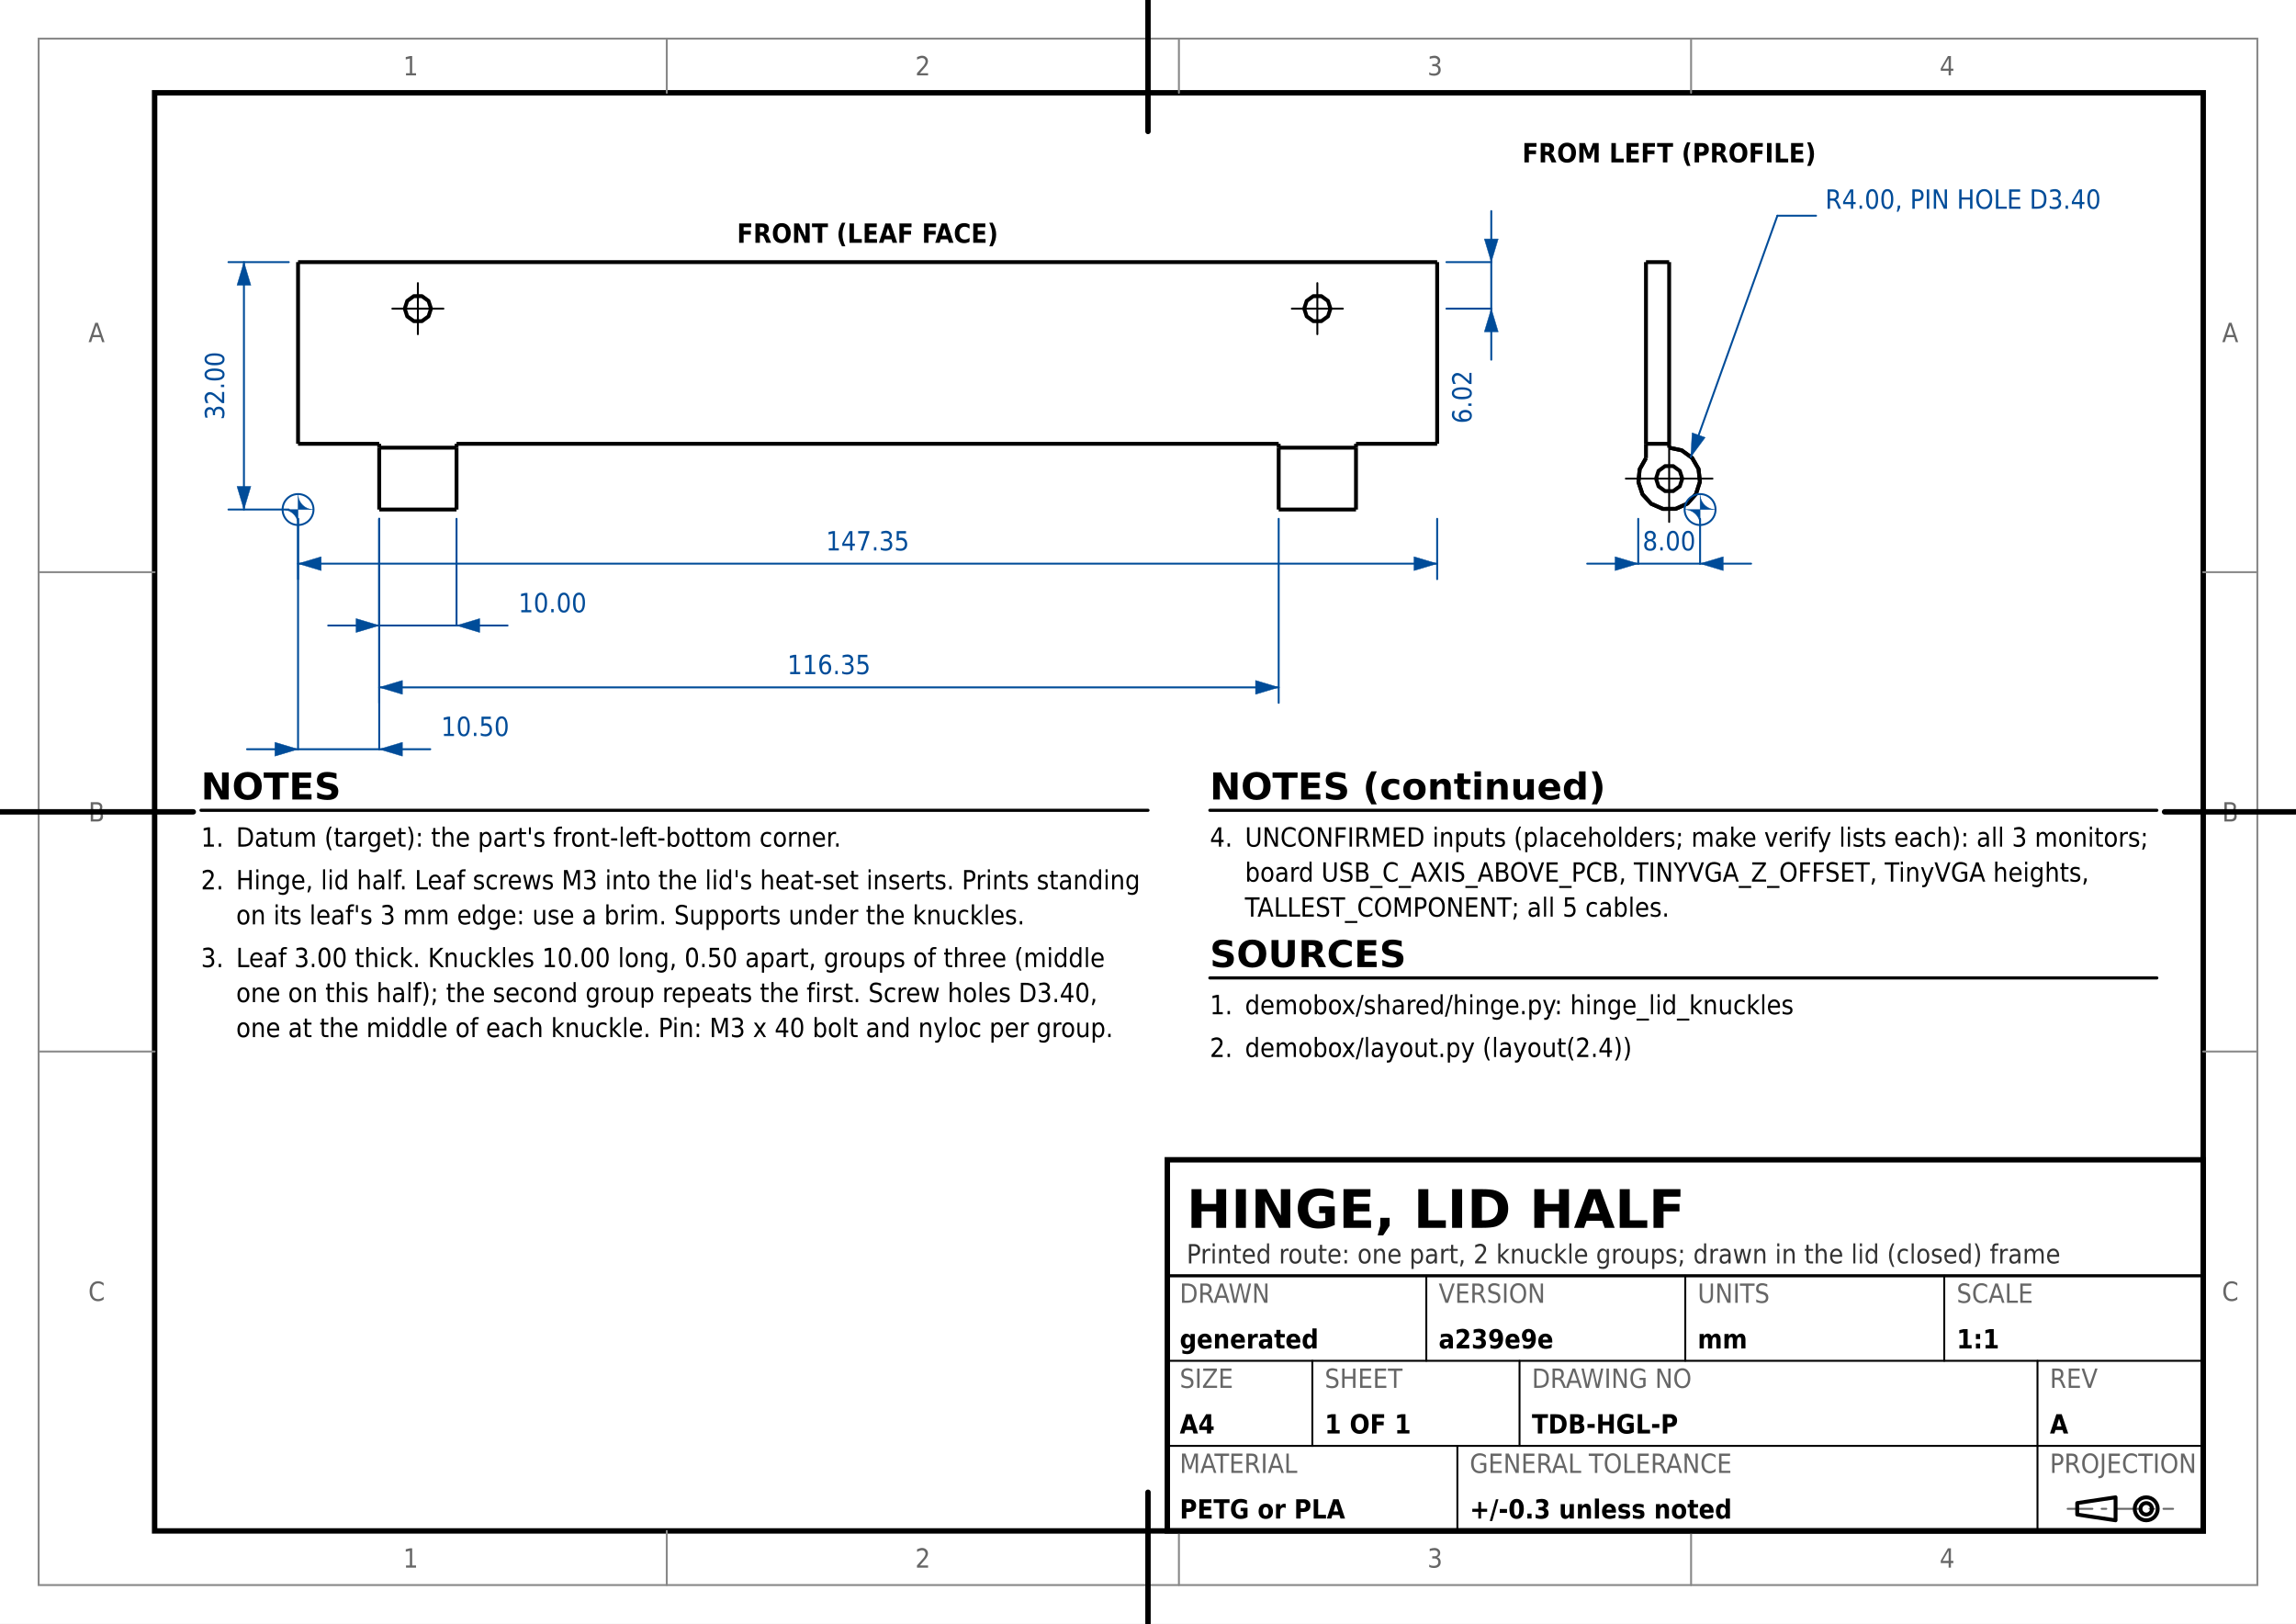
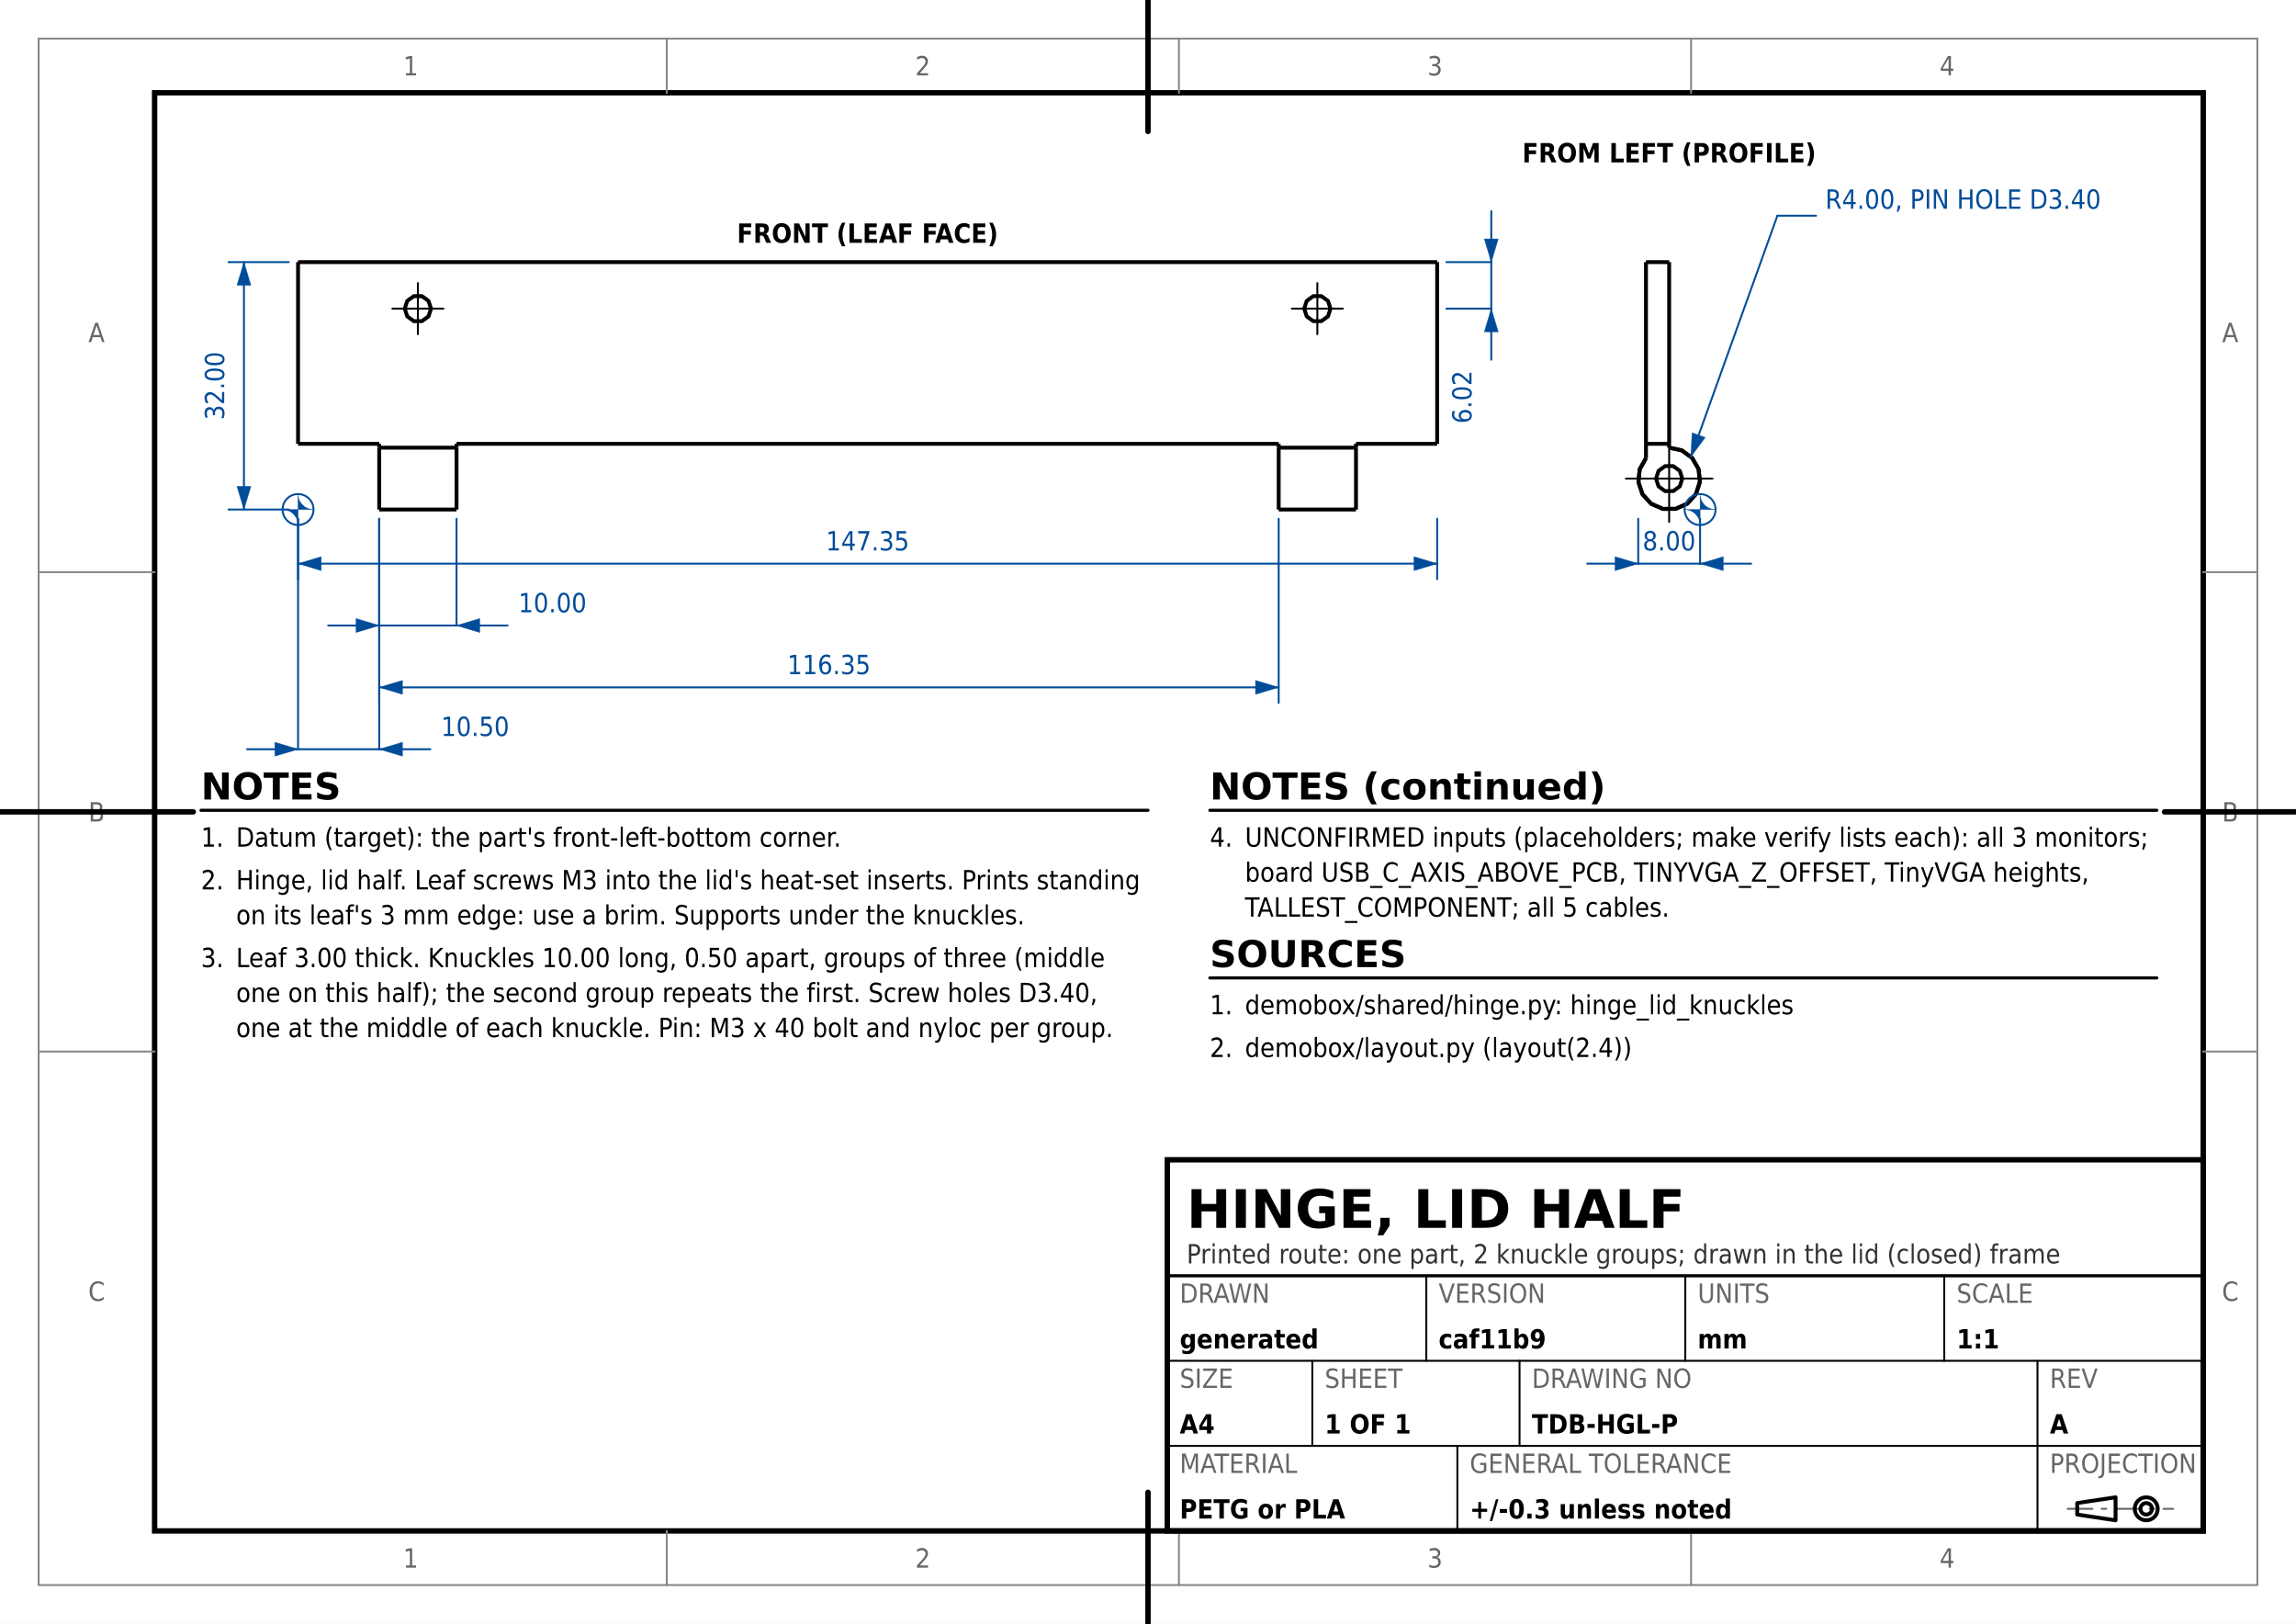
<svg xmlns="http://www.w3.org/2000/svg" version="1.1" width="297mm" height="210mm" viewBox="0 0 297 210">
  <rect width="100%" height="100%" fill="#ffffff" />
  <rect x="5" y="5" width="287" height="200" fill="none" stroke="#888888" stroke-width="0.25" />
  <rect x="20" y="12" width="265" height="186" fill="none" stroke="#000000" stroke-width="0.7" />
  <text x="53.125" y="202.75" font-family="DejaVu Sans Condensed, DejaVu Sans, Liberation Sans, sans-serif" font-size="3.429" fill="#666666" text-anchor="middle">1</text>
  <text x="53.125" y="9.75" font-family="DejaVu Sans Condensed, DejaVu Sans, Liberation Sans, sans-serif" font-size="3.429" fill="#666666" text-anchor="middle">1</text>
  <line x1="86.25" y1="205" x2="86.25" y2="198" stroke="#888888" stroke-width="0.25" stroke-linecap="round" />
  <line x1="86.25" y1="12" x2="86.25" y2="5" stroke="#888888" stroke-width="0.25" stroke-linecap="round" />
  <text x="119.375" y="202.75" font-family="DejaVu Sans Condensed, DejaVu Sans, Liberation Sans, sans-serif" font-size="3.429" fill="#666666" text-anchor="middle">2</text>
  <text x="119.375" y="9.75" font-family="DejaVu Sans Condensed, DejaVu Sans, Liberation Sans, sans-serif" font-size="3.429" fill="#666666" text-anchor="middle">2</text>
  <line x1="152.5" y1="205" x2="152.5" y2="198" stroke="#888888" stroke-width="0.25" stroke-linecap="round" />
  <line x1="152.5" y1="12" x2="152.5" y2="5" stroke="#888888" stroke-width="0.25" stroke-linecap="round" />
  <text x="185.625" y="202.75" font-family="DejaVu Sans Condensed, DejaVu Sans, Liberation Sans, sans-serif" font-size="3.429" fill="#666666" text-anchor="middle">3</text>
  <text x="185.625" y="9.75" font-family="DejaVu Sans Condensed, DejaVu Sans, Liberation Sans, sans-serif" font-size="3.429" fill="#666666" text-anchor="middle">3</text>
  <line x1="218.75" y1="205" x2="218.75" y2="198" stroke="#888888" stroke-width="0.25" stroke-linecap="round" />
  <line x1="218.75" y1="12" x2="218.75" y2="5" stroke="#888888" stroke-width="0.25" stroke-linecap="round" />
  <text x="251.875" y="202.75" font-family="DejaVu Sans Condensed, DejaVu Sans, Liberation Sans, sans-serif" font-size="3.429" fill="#666666" text-anchor="middle">4</text>
  <text x="251.875" y="9.75" font-family="DejaVu Sans Condensed, DejaVu Sans, Liberation Sans, sans-serif" font-size="3.429" fill="#666666" text-anchor="middle">4</text>
  <text x="12.5" y="168.25" font-family="DejaVu Sans Condensed, DejaVu Sans, Liberation Sans, sans-serif" font-size="3.429" fill="#666666" text-anchor="middle">C</text>
  <text x="288.5" y="168.25" font-family="DejaVu Sans Condensed, DejaVu Sans, Liberation Sans, sans-serif" font-size="3.429" fill="#666666" text-anchor="middle">C</text>
  <line x1="5" y1="136" x2="20" y2="136" stroke="#888888" stroke-width="0.25" stroke-linecap="round" />
  <line x1="285" y1="136" x2="292" y2="136" stroke="#888888" stroke-width="0.25" stroke-linecap="round" />
  <text x="12.5" y="106.25" font-family="DejaVu Sans Condensed, DejaVu Sans, Liberation Sans, sans-serif" font-size="3.429" fill="#666666" text-anchor="middle">B</text>
  <text x="288.5" y="106.25" font-family="DejaVu Sans Condensed, DejaVu Sans, Liberation Sans, sans-serif" font-size="3.429" fill="#666666" text-anchor="middle">B</text>
  <line x1="5" y1="74" x2="20" y2="74" stroke="#888888" stroke-width="0.25" stroke-linecap="round" />
  <line x1="285" y1="74" x2="292" y2="74" stroke="#888888" stroke-width="0.25" stroke-linecap="round" />
  <text x="12.5" y="44.25" font-family="DejaVu Sans Condensed, DejaVu Sans, Liberation Sans, sans-serif" font-size="3.429" fill="#666666" text-anchor="middle">A</text>
  <text x="288.5" y="44.25" font-family="DejaVu Sans Condensed, DejaVu Sans, Liberation Sans, sans-serif" font-size="3.429" fill="#666666" text-anchor="middle">A</text>
  <line x1="148.5" y1="210" x2="148.5" y2="193" stroke="#000000" stroke-width="0.7" stroke-linecap="round" />
  <line x1="148.5" y1="17" x2="148.5" y2="0" stroke="#000000" stroke-width="0.7" stroke-linecap="round" />
  <line x1="0" y1="105" x2="25" y2="105" stroke="#000000" stroke-width="0.7" stroke-linecap="round" />
  <line x1="280" y1="105" x2="297" y2="105" stroke="#000000" stroke-width="0.7" stroke-linecap="round" />
  <polyline points="38.555,57.4 49.055,57.4" fill="none" stroke="#000000" stroke-width="0.5" stroke-linejoin="round" />
  <polyline points="38.555,33.9 38.555,57.4" fill="none" stroke="#000000" stroke-width="0.5" stroke-linejoin="round" />
  <polyline points="49.055,57.4 49.055,57.9" fill="none" stroke="#000000" stroke-width="0.5" stroke-linejoin="round" />
  <polyline points="49.055,65.9 49.055,65.8 49.055,65.504 49.055,65.027 49.055,64.394 49.055,63.636 49.055,62.79 49.055,61.9 49.055,61.01 49.055,60.164 49.055,59.406 49.055,58.773 49.055,58.296 49.055,58 49.055,57.9" fill="none" stroke="#000000" stroke-width="0.5" stroke-linejoin="round" />
  <polyline points="38.555,33.9 185.905,33.9" fill="none" stroke="#000000" stroke-width="0.5" stroke-linejoin="round" />
  <polyline points="185.905,33.9 185.905,57.4" fill="none" stroke="#000000" stroke-width="0.5" stroke-linejoin="round" />
  <polyline points="175.405,57.4 185.905,57.4" fill="none" stroke="#000000" stroke-width="0.5" stroke-linejoin="round" />
  <polyline points="59.055,57.9 49.055,57.9" fill="none" stroke="#000000" stroke-width="0.5" stroke-linejoin="round" />
  <polyline points="175.405,57.4 175.405,57.9" fill="none" stroke="#000000" stroke-width="0.5" stroke-linejoin="round" />
  <polyline points="59.055,57.4 59.055,57.9" fill="none" stroke="#000000" stroke-width="0.5" stroke-linejoin="round" />
  <polyline points="175.405,57.9 165.405,57.9" fill="none" stroke="#000000" stroke-width="0.5" stroke-linejoin="round" />
  <polyline points="59.055,57.4 165.405,57.4" fill="none" stroke="#000000" stroke-width="0.5" stroke-linejoin="round" />
  <polyline points="165.405,57.4 165.405,57.9" fill="none" stroke="#000000" stroke-width="0.5" stroke-linejoin="round" />
  <polyline points="172.105,39.918 171.78,38.919 170.93,38.301 169.879,38.301 169.029,38.919 168.705,39.918 169.029,40.917 169.879,41.535 170.93,41.535 171.78,40.917 172.105,39.918" fill="none" stroke="#000000" stroke-width="0.5" stroke-linejoin="round" />
  <polyline points="55.755,39.918 55.43,38.919 54.58,38.301 53.529,38.301 52.679,38.919 52.355,39.918 52.679,40.917 53.529,41.535 54.58,41.535 55.43,40.917 55.755,39.918" fill="none" stroke="#000000" stroke-width="0.5" stroke-linejoin="round" />
  <polyline points="59.055,57.9 59.055,58 59.055,58.296 59.055,58.773 59.055,59.406 59.055,60.164 59.055,61.01 59.055,61.9 59.055,62.79 59.055,63.636 59.055,64.394 59.055,65.027 59.055,65.504 59.055,65.8 59.055,65.9" fill="none" stroke="#000000" stroke-width="0.5" stroke-linejoin="round" />
  <polyline points="175.405,57.9 175.405,58 175.405,58.296 175.405,58.773 175.405,59.406 175.405,60.164 175.405,61.01 175.405,61.9 175.405,62.79 175.405,63.636 175.405,64.394 175.405,65.027 175.405,65.504 175.405,65.8 175.405,65.9" fill="none" stroke="#000000" stroke-width="0.5" stroke-linejoin="round" />
  <polyline points="165.405,65.9 165.405,65.8 165.405,65.504 165.405,65.027 165.405,64.394 165.405,63.636 165.405,62.79 165.405,61.9 165.405,61.01 165.405,60.164 165.405,59.406 165.405,58.773 165.405,58.296 165.405,58 165.405,57.9" fill="none" stroke="#000000" stroke-width="0.5" stroke-linejoin="round" />
  <polyline points="59.055,65.9 49.055,65.9" fill="none" stroke="#000000" stroke-width="0.5" stroke-linejoin="round" />
  <polyline points="175.405,65.9 165.405,65.9" fill="none" stroke="#000000" stroke-width="0.5" stroke-linejoin="round" />
  <polyline points="215.915,57.4 212.915,57.4" fill="none" stroke="#000000" stroke-width="0.5" stroke-linejoin="round" />
  <polyline points="212.915,57.4 212.915,33.9" fill="none" stroke="#000000" stroke-width="0.5" stroke-linejoin="round" />
  <polyline points="212.915,33.9 215.915,33.9" fill="none" stroke="#000000" stroke-width="0.5" stroke-linejoin="round" />
  <polyline points="215.915,33.9 215.915,57.4" fill="none" stroke="#000000" stroke-width="0.5" stroke-linejoin="round" />
  <polyline points="212.915,59.254 212.915,57.4" fill="none" stroke="#000000" stroke-width="0.5" stroke-linejoin="round" />
  <polyline points="215.915,57.4 215.915,57.9" fill="none" stroke="#000000" stroke-width="0.5" stroke-linejoin="round" />
  <polyline points="212.915,59.254 212.099,60.7 211.941,62.353 212.467,63.927 213.587,65.153 215.108,65.818 216.768,65.808 218.281,65.125 219.387,63.886 219.894,62.306 219.716,60.655 218.883,59.219 217.539,58.245 215.915,57.9" fill="none" stroke="#000000" stroke-width="0.5" stroke-linejoin="round" />
  <polyline points="214.215,61.9 214.54,62.899 215.39,63.517 216.44,63.517 217.29,62.899 217.615,61.9 217.29,60.901 216.44,60.283 215.39,60.283 214.54,60.901 214.215,61.9" fill="none" stroke="#000000" stroke-width="0.5" stroke-linejoin="round" />
  <polyline points="212.915,59.254 212.099,60.7 211.941,62.353 212.467,63.927 213.587,65.153 215.108,65.818 216.768,65.808 218.281,65.125 219.387,63.886 219.894,62.306 219.716,60.655 218.883,59.219 217.539,58.245 215.915,57.9" fill="none" stroke="#000000" stroke-width="0.5" stroke-linejoin="round" />
  <line x1="50.755" y1="39.918" x2="57.355" y2="39.918" stroke="#000000" stroke-width="0.25" stroke-linecap="round" />
  <line x1="54.055" y1="43.218" x2="54.055" y2="36.618" stroke="#000000" stroke-width="0.25" stroke-linecap="round" />
  <line x1="167.105" y1="39.918" x2="173.705" y2="39.918" stroke="#000000" stroke-width="0.25" stroke-linecap="round" />
  <line x1="170.405" y1="43.218" x2="170.405" y2="36.618" stroke="#000000" stroke-width="0.25" stroke-linecap="round" />
  <line x1="210.315" y1="61.9" x2="221.515" y2="61.9" stroke="#000000" stroke-width="0.25" stroke-linecap="round" />
  <line x1="215.915" y1="67.5" x2="215.915" y2="56.3" stroke="#000000" stroke-width="0.25" stroke-linecap="round" />
  <circle cx="38.555" cy="65.9" r="2" fill="none" stroke="#004c99" stroke-width="0.25" />
  <path d="M 38.555 65.9 L 40.555 65.9 A 2.0 2.0 0 0 1 38.555 63.9 Z" fill="#004c99" stroke="#004c99" stroke-width="0.05" stroke-linejoin="round" stroke-linecap="round" />
  <path d="M 38.555 65.9 L 36.555 65.9 A 2.0 2.0 0 0 1 38.555 67.9 Z" fill="#004c99" stroke="#004c99" stroke-width="0.05" stroke-linejoin="round" stroke-linecap="round" />
  <circle cx="219.915" cy="65.9" r="2" fill="none" stroke="#004c99" stroke-width="0.25" />
  <path d="M 219.915 65.9 L 221.915 65.9 A 2.0 2.0 0 0 1 219.915 63.9 Z" fill="#004c99" stroke="#004c99" stroke-width="0.05" stroke-linejoin="round" stroke-linecap="round" />
  <path d="M 219.915 65.9 L 217.915 65.9 A 2.0 2.0 0 0 1 219.915 67.9 Z" fill="#004c99" stroke="#004c99" stroke-width="0.05" stroke-linejoin="round" stroke-linecap="round" />
  <line x1="37.355" y1="65.9" x2="29.555" y2="65.9" stroke="#004c99" stroke-width="0.25" stroke-linecap="round" />
  <line x1="37.355" y1="33.9" x2="29.555" y2="33.9" stroke="#004c99" stroke-width="0.25" stroke-linecap="round" />
  <line x1="31.555" y1="65.9" x2="31.555" y2="33.9" stroke="#004c99" stroke-width="0.25" stroke-linecap="round" />
  <polygon points="31.555,65.9 32.455,62.9 30.655,62.9" fill="#004c99" stroke="#004c99" stroke-width="0.05" stroke-linejoin="round" />
  <polygon points="31.555,33.9 30.655,36.9 32.455,36.9" fill="#004c99" stroke="#004c99" stroke-width="0.05" stroke-linejoin="round" />
  <text x="29" y="49.9" font-family="DejaVu Sans Condensed, DejaVu Sans, Liberation Sans, sans-serif" font-size="3.429" fill="#004c99" text-anchor="middle" transform="rotate(-90 29 49.9)">32.00</text>
  <line x1="38.555" y1="67.1" x2="38.555" y2="74.9" stroke="#004c99" stroke-width="0.25" stroke-linecap="round" />
  <line x1="185.905" y1="67.1" x2="185.905" y2="74.9" stroke="#004c99" stroke-width="0.25" stroke-linecap="round" />
  <line x1="38.555" y1="72.9" x2="185.905" y2="72.9" stroke="#004c99" stroke-width="0.25" stroke-linecap="round" />
  <polygon points="38.555,72.9 41.555,73.8 41.555,72" fill="#004c99" stroke="#004c99" stroke-width="0.05" stroke-linejoin="round" />
  <polygon points="185.905,72.9 182.905,72 182.905,73.8" fill="#004c99" stroke="#004c99" stroke-width="0.05" stroke-linejoin="round" />
  <text x="112.23" y="71.191" font-family="DejaVu Sans Condensed, DejaVu Sans, Liberation Sans, sans-serif" font-size="3.429" fill="#004c99" text-anchor="middle">147.35</text>
  <line x1="211.915" y1="67.1" x2="211.915" y2="72.9" stroke="#004c99" stroke-width="0.25" stroke-linecap="round" />
  <line x1="219.915" y1="67.1" x2="219.915" y2="72.9" stroke="#004c99" stroke-width="0.25" stroke-linecap="round" />
  <line x1="211.915" y1="72.9" x2="219.915" y2="72.9" stroke="#004c99" stroke-width="0.25" stroke-linecap="round" />
  <polygon points="211.915,72.9 208.915,72 208.915,73.8" fill="#004c99" stroke="#004c99" stroke-width="0.05" stroke-linejoin="round" />
  <polygon points="219.915,72.9 222.915,73.8 222.915,72" fill="#004c99" stroke="#004c99" stroke-width="0.05" stroke-linejoin="round" />
  <line x1="205.315" y1="72.9" x2="211.915" y2="72.9" stroke="#004c99" stroke-width="0.25" stroke-linecap="round" />
  <line x1="219.915" y1="72.9" x2="226.515" y2="72.9" stroke="#004c99" stroke-width="0.25" stroke-linecap="round" />
  <text x="215.915" y="71.191" font-family="DejaVu Sans Condensed, DejaVu Sans, Liberation Sans, sans-serif" font-size="3.429" fill="#004c99" text-anchor="middle">8.00</text>
  <polygon points="218.715,59.1 220.576,56.581 218.881,55.972" fill="#004c99" stroke="#004c99" stroke-width="0.05" stroke-linejoin="round" />
  <line x1="218.715" y1="59.1" x2="229.915" y2="27.9" stroke="#004c99" stroke-width="0.25" stroke-linecap="round" />
  <line x1="229.915" y1="27.9" x2="234.915" y2="27.9" stroke="#004c99" stroke-width="0.25" stroke-linecap="round" />
  <text x="236.115" y="27" font-family="DejaVu Sans Condensed, DejaVu Sans, Liberation Sans, sans-serif" font-size="3.429" fill="#004c99" text-anchor="start">R4.00, PIN HOLE D3.40</text>
  <line x1="49.055" y1="67.1" x2="49.055" y2="80.9" stroke="#004c99" stroke-width="0.25" stroke-linecap="round" />
  <line x1="59.055" y1="67.1" x2="59.055" y2="80.9" stroke="#004c99" stroke-width="0.25" stroke-linecap="round" />
  <line x1="49.055" y1="80.9" x2="59.055" y2="80.9" stroke="#004c99" stroke-width="0.25" stroke-linecap="round" />
  <polygon points="49.055,80.9 46.055,80 46.055,81.8" fill="#004c99" stroke="#004c99" stroke-width="0.05" stroke-linejoin="round" />
  <polygon points="59.055,80.9 62.055,81.8 62.055,80" fill="#004c99" stroke="#004c99" stroke-width="0.05" stroke-linejoin="round" />
  <line x1="42.455" y1="80.9" x2="49.055" y2="80.9" stroke="#004c99" stroke-width="0.25" stroke-linecap="round" />
  <line x1="59.055" y1="80.9" x2="65.655" y2="80.9" stroke="#004c99" stroke-width="0.25" stroke-linecap="round" />
  <text x="67.055" y="79.191" font-family="DejaVu Sans Condensed, DejaVu Sans, Liberation Sans, sans-serif" font-size="3.429" fill="#004c99" text-anchor="start">10.00</text>
  <line x1="49.055" y1="67.1" x2="49.055" y2="90.9" stroke="#004c99" stroke-width="0.25" stroke-linecap="round" />
  <line x1="165.405" y1="67.1" x2="165.405" y2="90.9" stroke="#004c99" stroke-width="0.25" stroke-linecap="round" />
  <line x1="49.055" y1="88.9" x2="165.405" y2="88.9" stroke="#004c99" stroke-width="0.25" stroke-linecap="round" />
  <polygon points="49.055,88.9 52.055,89.8 52.055,88" fill="#004c99" stroke="#004c99" stroke-width="0.05" stroke-linejoin="round" />
  <polygon points="165.405,88.9 162.405,88 162.405,89.8" fill="#004c99" stroke="#004c99" stroke-width="0.05" stroke-linejoin="round" />
  <text x="107.23" y="87.191" font-family="DejaVu Sans Condensed, DejaVu Sans, Liberation Sans, sans-serif" font-size="3.429" fill="#004c99" text-anchor="middle">116.35</text>
  <line x1="187.105" y1="33.9" x2="192.905" y2="33.9" stroke="#004c99" stroke-width="0.25" stroke-linecap="round" />
  <line x1="187.105" y1="39.918" x2="192.905" y2="39.918" stroke="#004c99" stroke-width="0.25" stroke-linecap="round" />
  <line x1="192.905" y1="39.918" x2="192.905" y2="33.9" stroke="#004c99" stroke-width="0.25" stroke-linecap="round" />
  <polygon points="192.905,39.918 192.005,42.918 193.805,42.918" fill="#004c99" stroke="#004c99" stroke-width="0.05" stroke-linejoin="round" />
  <polygon points="192.905,33.9 193.805,30.9 192.005,30.9" fill="#004c99" stroke="#004c99" stroke-width="0.05" stroke-linejoin="round" />
  <line x1="192.905" y1="46.518" x2="192.905" y2="39.918" stroke="#004c99" stroke-width="0.25" stroke-linecap="round" />
  <line x1="192.905" y1="33.9" x2="192.905" y2="27.3" stroke="#004c99" stroke-width="0.25" stroke-linecap="round" />
  <text x="190.35" y="47.918" font-family="DejaVu Sans Condensed, DejaVu Sans, Liberation Sans, sans-serif" font-size="3.429" fill="#004c99" text-anchor="end" transform="rotate(-90 190.35 47.9179)">6.02</text>
  <line x1="38.555" y1="67.1" x2="38.555" y2="96.9" stroke="#004c99" stroke-width="0.25" stroke-linecap="round" />
  <line x1="49.055" y1="67.1" x2="49.055" y2="96.9" stroke="#004c99" stroke-width="0.25" stroke-linecap="round" />
  <line x1="38.555" y1="96.9" x2="49.055" y2="96.9" stroke="#004c99" stroke-width="0.25" stroke-linecap="round" />
  <polygon points="38.555,96.9 35.555,96 35.555,97.8" fill="#004c99" stroke="#004c99" stroke-width="0.05" stroke-linejoin="round" />
  <polygon points="49.055,96.9 52.055,97.8 52.055,96" fill="#004c99" stroke="#004c99" stroke-width="0.05" stroke-linejoin="round" />
  <line x1="31.955" y1="96.9" x2="38.555" y2="96.9" stroke="#004c99" stroke-width="0.25" stroke-linecap="round" />
  <line x1="49.055" y1="96.9" x2="55.655" y2="96.9" stroke="#004c99" stroke-width="0.25" stroke-linecap="round" />
  <text x="57.055" y="95.191" font-family="DejaVu Sans Condensed, DejaVu Sans, Liberation Sans, sans-serif" font-size="3.429" fill="#004c99" text-anchor="start">10.50</text>
  <text x="112.23" y="31.4" font-family="DejaVu Sans Condensed, DejaVu Sans, Liberation Sans, sans-serif" font-size="3.429" fill="#000000" text-anchor="middle" font-weight="bold">FRONT (LEAF FACE)</text>
  <text x="215.915" y="21" font-family="DejaVu Sans Condensed, DejaVu Sans, Liberation Sans, sans-serif" font-size="3.429" fill="#000000" text-anchor="middle" font-weight="bold">FROM LEFT (PROFILE)</text>
  <text x="26" y="103.4" font-family="DejaVu Sans, Liberation Sans, sans-serif" font-size="4.801" fill="#000000" text-anchor="start" font-weight="bold">NOTES</text>
  <line x1="26" y1="104.8" x2="148.5" y2="104.8" stroke="#000000" stroke-width="0.4" stroke-linecap="round" />
  <text x="26" y="109.5" font-family="DejaVu Sans Condensed, DejaVu Sans, Liberation Sans, sans-serif" font-size="3.429" fill="#000000" text-anchor="start">1.</text>
  <text x="30.542" y="109.5" font-family="DejaVu Sans Condensed, DejaVu Sans, Liberation Sans, sans-serif" font-size="3.429" fill="#000000" text-anchor="start">Datum (target): the part's front-left-bottom corner.</text>
  <text x="26" y="115.027" font-family="DejaVu Sans Condensed, DejaVu Sans, Liberation Sans, sans-serif" font-size="3.429" fill="#000000" text-anchor="start">2.</text>
  <text x="30.542" y="115.027" font-family="DejaVu Sans Condensed, DejaVu Sans, Liberation Sans, sans-serif" font-size="3.429" fill="#000000" text-anchor="start">Hinge, lid half. Leaf screws M3 into the lid's heat-set inserts. Prints standing</text>
  <text x="30.542" y="119.553" font-family="DejaVu Sans Condensed, DejaVu Sans, Liberation Sans, sans-serif" font-size="3.429" fill="#000000" text-anchor="start">on its leaf's 3 mm edge: use a brim. Supports under the knuckles.</text>
  <text x="26" y="125.08" font-family="DejaVu Sans Condensed, DejaVu Sans, Liberation Sans, sans-serif" font-size="3.429" fill="#000000" text-anchor="start">3.</text>
  <text x="30.542" y="125.08" font-family="DejaVu Sans Condensed, DejaVu Sans, Liberation Sans, sans-serif" font-size="3.429" fill="#000000" text-anchor="start">Leaf 3.00 thick. Knuckles 10.00 long, 0.50 apart, groups of three (middle</text>
  <text x="30.542" y="129.607" font-family="DejaVu Sans Condensed, DejaVu Sans, Liberation Sans, sans-serif" font-size="3.429" fill="#000000" text-anchor="start">one on this half); the second group repeats the first. Screw holes D3.40,</text>
  <text x="30.542" y="134.134" font-family="DejaVu Sans Condensed, DejaVu Sans, Liberation Sans, sans-serif" font-size="3.429" fill="#000000" text-anchor="start">one at the middle of each knuckle. Pin: M3 x 40 bolt and nyloc per group.</text>
  <text x="156.5" y="103.4" font-family="DejaVu Sans, Liberation Sans, sans-serif" font-size="4.801" fill="#000000" text-anchor="start" font-weight="bold">NOTES (continued)</text>
  <line x1="156.5" y1="104.8" x2="279" y2="104.8" stroke="#000000" stroke-width="0.4" stroke-linecap="round" />
  <text x="156.5" y="109.5" font-family="DejaVu Sans Condensed, DejaVu Sans, Liberation Sans, sans-serif" font-size="3.429" fill="#000000" text-anchor="start">4.</text>
  <text x="161.042" y="109.5" font-family="DejaVu Sans Condensed, DejaVu Sans, Liberation Sans, sans-serif" font-size="3.429" fill="#000000" text-anchor="start">UNCONFIRMED inputs (placeholders; make verify lists each): all 3 monitors;</text>
  <text x="161.042" y="114.027" font-family="DejaVu Sans Condensed, DejaVu Sans, Liberation Sans, sans-serif" font-size="3.429" fill="#000000" text-anchor="start">board USB_C_AXIS_ABOVE_PCB, TINYVGA_Z_OFFSET, TinyVGA heights,</text>
  <text x="161.042" y="118.553" font-family="DejaVu Sans Condensed, DejaVu Sans, Liberation Sans, sans-serif" font-size="3.429" fill="#000000" text-anchor="start">TALLEST_COMPONENT; all 5 cables.</text>
  <text x="156.5" y="125.08" font-family="DejaVu Sans, Liberation Sans, sans-serif" font-size="4.801" fill="#000000" text-anchor="start" font-weight="bold">SOURCES</text>
  <line x1="156.5" y1="126.48" x2="279" y2="126.48" stroke="#000000" stroke-width="0.4" stroke-linecap="round" />
  <text x="156.5" y="131.18" font-family="DejaVu Sans Condensed, DejaVu Sans, Liberation Sans, sans-serif" font-size="3.429" fill="#000000" text-anchor="start">1.</text>
  <text x="161.042" y="131.18" font-family="DejaVu Sans Condensed, DejaVu Sans, Liberation Sans, sans-serif" font-size="3.429" fill="#000000" text-anchor="start">demobox/shared/hinge.py: hinge_lid_knuckles</text>
  <text x="156.5" y="136.707" font-family="DejaVu Sans Condensed, DejaVu Sans, Liberation Sans, sans-serif" font-size="3.429" fill="#000000" text-anchor="start">2.</text>
  <text x="161.042" y="136.707" font-family="DejaVu Sans Condensed, DejaVu Sans, Liberation Sans, sans-serif" font-size="3.429" fill="#000000" text-anchor="start">demobox/layout.py (layout(2.4))</text>
  <rect x="151" y="150" width="134" height="48" fill="none" stroke="#000000" stroke-width="0.7" />
  <line x1="151" y1="165" x2="285" y2="165" stroke="#000000" stroke-width="0.4" stroke-linecap="round" />
  <text x="153.5" y="158.8" font-family="DejaVu Sans, Liberation Sans, sans-serif" font-size="6.859" fill="#000000" text-anchor="start" font-weight="bold">HINGE, LID HALF</text>
  <text x="153.5" y="163.4" font-family="DejaVu Sans Condensed, DejaVu Sans, Liberation Sans, sans-serif" font-size="3.429" fill="#333333" text-anchor="start">Printed route: one part, 2 knuckle groups; drawn in the lid (closed) frame</text>
  <text x="152.6" y="168.5" font-family="DejaVu Sans Condensed, DejaVu Sans, Liberation Sans, sans-serif" font-size="3.429" fill="#666666" text-anchor="start">DRAWN</text>
  <text x="152.6" y="174.4" font-family="DejaVu Sans Condensed, DejaVu Sans, Liberation Sans, sans-serif" font-size="3.429" fill="#000000" text-anchor="start" font-weight="bold">generated</text>
  <line x1="184.5" y1="176" x2="184.5" y2="165" stroke="#000000" stroke-width="0.25" stroke-linecap="round" />
  <text x="186.1" y="168.5" font-family="DejaVu Sans Condensed, DejaVu Sans, Liberation Sans, sans-serif" font-size="3.429" fill="#666666" text-anchor="start">VERSION</text>
-   <text x="186.1" y="174.4" font-family="DejaVu Sans Condensed, DejaVu Sans, Liberation Sans, sans-serif" font-size="3.429" fill="#000000" text-anchor="start" font-weight="bold">a239e9e</text>
+   <text x="186.1" y="174.4" font-family="DejaVu Sans Condensed, DejaVu Sans, Liberation Sans, sans-serif" font-size="3.429" fill="#000000" text-anchor="start" font-weight="bold">caf11b9</text>
  <line x1="218" y1="176" x2="218" y2="165" stroke="#000000" stroke-width="0.25" stroke-linecap="round" />
  <text x="219.6" y="168.5" font-family="DejaVu Sans Condensed, DejaVu Sans, Liberation Sans, sans-serif" font-size="3.429" fill="#666666" text-anchor="start">UNITS</text>
  <text x="219.6" y="174.4" font-family="DejaVu Sans Condensed, DejaVu Sans, Liberation Sans, sans-serif" font-size="3.429" fill="#000000" text-anchor="start" font-weight="bold">mm</text>
  <line x1="251.5" y1="176" x2="251.5" y2="165" stroke="#000000" stroke-width="0.25" stroke-linecap="round" />
  <text x="253.1" y="168.5" font-family="DejaVu Sans Condensed, DejaVu Sans, Liberation Sans, sans-serif" font-size="3.429" fill="#666666" text-anchor="start">SCALE</text>
  <text x="253.1" y="174.4" font-family="DejaVu Sans Condensed, DejaVu Sans, Liberation Sans, sans-serif" font-size="3.429" fill="#000000" text-anchor="start" font-weight="bold">1:1</text>
  <line x1="151" y1="176" x2="285" y2="176" stroke="#000000" stroke-width="0.25" stroke-linecap="round" />
  <text x="152.6" y="179.5" font-family="DejaVu Sans Condensed, DejaVu Sans, Liberation Sans, sans-serif" font-size="3.429" fill="#666666" text-anchor="start">SIZE</text>
  <text x="152.6" y="185.4" font-family="DejaVu Sans Condensed, DejaVu Sans, Liberation Sans, sans-serif" font-size="3.429" fill="#000000" text-anchor="start" font-weight="bold">A4</text>
  <line x1="169.76" y1="187" x2="169.76" y2="176" stroke="#000000" stroke-width="0.25" stroke-linecap="round" />
  <text x="171.36" y="179.5" font-family="DejaVu Sans Condensed, DejaVu Sans, Liberation Sans, sans-serif" font-size="3.429" fill="#666666" text-anchor="start">SHEET</text>
  <text x="171.36" y="185.4" font-family="DejaVu Sans Condensed, DejaVu Sans, Liberation Sans, sans-serif" font-size="3.429" fill="#000000" text-anchor="start" font-weight="bold">1 OF 1</text>
  <line x1="196.56" y1="187" x2="196.56" y2="176" stroke="#000000" stroke-width="0.25" stroke-linecap="round" />
  <text x="198.16" y="179.5" font-family="DejaVu Sans Condensed, DejaVu Sans, Liberation Sans, sans-serif" font-size="3.429" fill="#666666" text-anchor="start">DRAWING NO</text>
  <text x="198.16" y="185.4" font-family="DejaVu Sans Condensed, DejaVu Sans, Liberation Sans, sans-serif" font-size="3.429" fill="#000000" text-anchor="start" font-weight="bold">TDB-HGL-P</text>
  <line x1="263.56" y1="187" x2="263.56" y2="176" stroke="#000000" stroke-width="0.25" stroke-linecap="round" />
  <text x="265.16" y="179.5" font-family="DejaVu Sans Condensed, DejaVu Sans, Liberation Sans, sans-serif" font-size="3.429" fill="#666666" text-anchor="start">REV</text>
  <text x="265.16" y="185.4" font-family="DejaVu Sans Condensed, DejaVu Sans, Liberation Sans, sans-serif" font-size="3.429" fill="#000000" text-anchor="start" font-weight="bold">A</text>
  <line x1="151" y1="187" x2="285" y2="187" stroke="#000000" stroke-width="0.25" stroke-linecap="round" />
  <text x="152.6" y="190.5" font-family="DejaVu Sans Condensed, DejaVu Sans, Liberation Sans, sans-serif" font-size="3.429" fill="#666666" text-anchor="start">MATERIAL</text>
  <text x="152.6" y="196.4" font-family="DejaVu Sans Condensed, DejaVu Sans, Liberation Sans, sans-serif" font-size="3.429" fill="#000000" text-anchor="start" font-weight="bold">PETG or PLA</text>
  <line x1="188.52" y1="198" x2="188.52" y2="187" stroke="#000000" stroke-width="0.25" stroke-linecap="round" />
  <text x="190.12" y="190.5" font-family="DejaVu Sans Condensed, DejaVu Sans, Liberation Sans, sans-serif" font-size="3.429" fill="#666666" text-anchor="start">GENERAL TOLERANCE</text>
  <text x="190.12" y="196.4" font-family="DejaVu Sans Condensed, DejaVu Sans, Liberation Sans, sans-serif" font-size="3.429" fill="#000000" text-anchor="start" font-weight="bold">+/-0.3 unless noted</text>
  <line x1="263.56" y1="198" x2="263.56" y2="187" stroke="#000000" stroke-width="0.25" stroke-linecap="round" />
  <text x="265.16" y="190.5" font-family="DejaVu Sans Condensed, DejaVu Sans, Liberation Sans, sans-serif" font-size="3.429" fill="#666666" text-anchor="start">PROJECTION</text>
  <line x1="267.46" y1="195.14" x2="281.1" y2="195.14" stroke="#666666" stroke-width="0.25" stroke-linecap="round" stroke-dasharray="3.2,1.2,0.6,1.2" />
  <polygon points="268.7,194.396 273.66,193.652 273.66,196.628 268.7,195.884" fill="none" stroke="#000000" stroke-width="0.5" stroke-linejoin="round" />
  <circle cx="277.628" cy="195.14" r="1.488" fill="none" stroke="#000000" stroke-width="0.5" />
  <circle cx="277.628" cy="195.14" r="0.744" fill="none" stroke="#000000" stroke-width="0.5" />
</svg>
